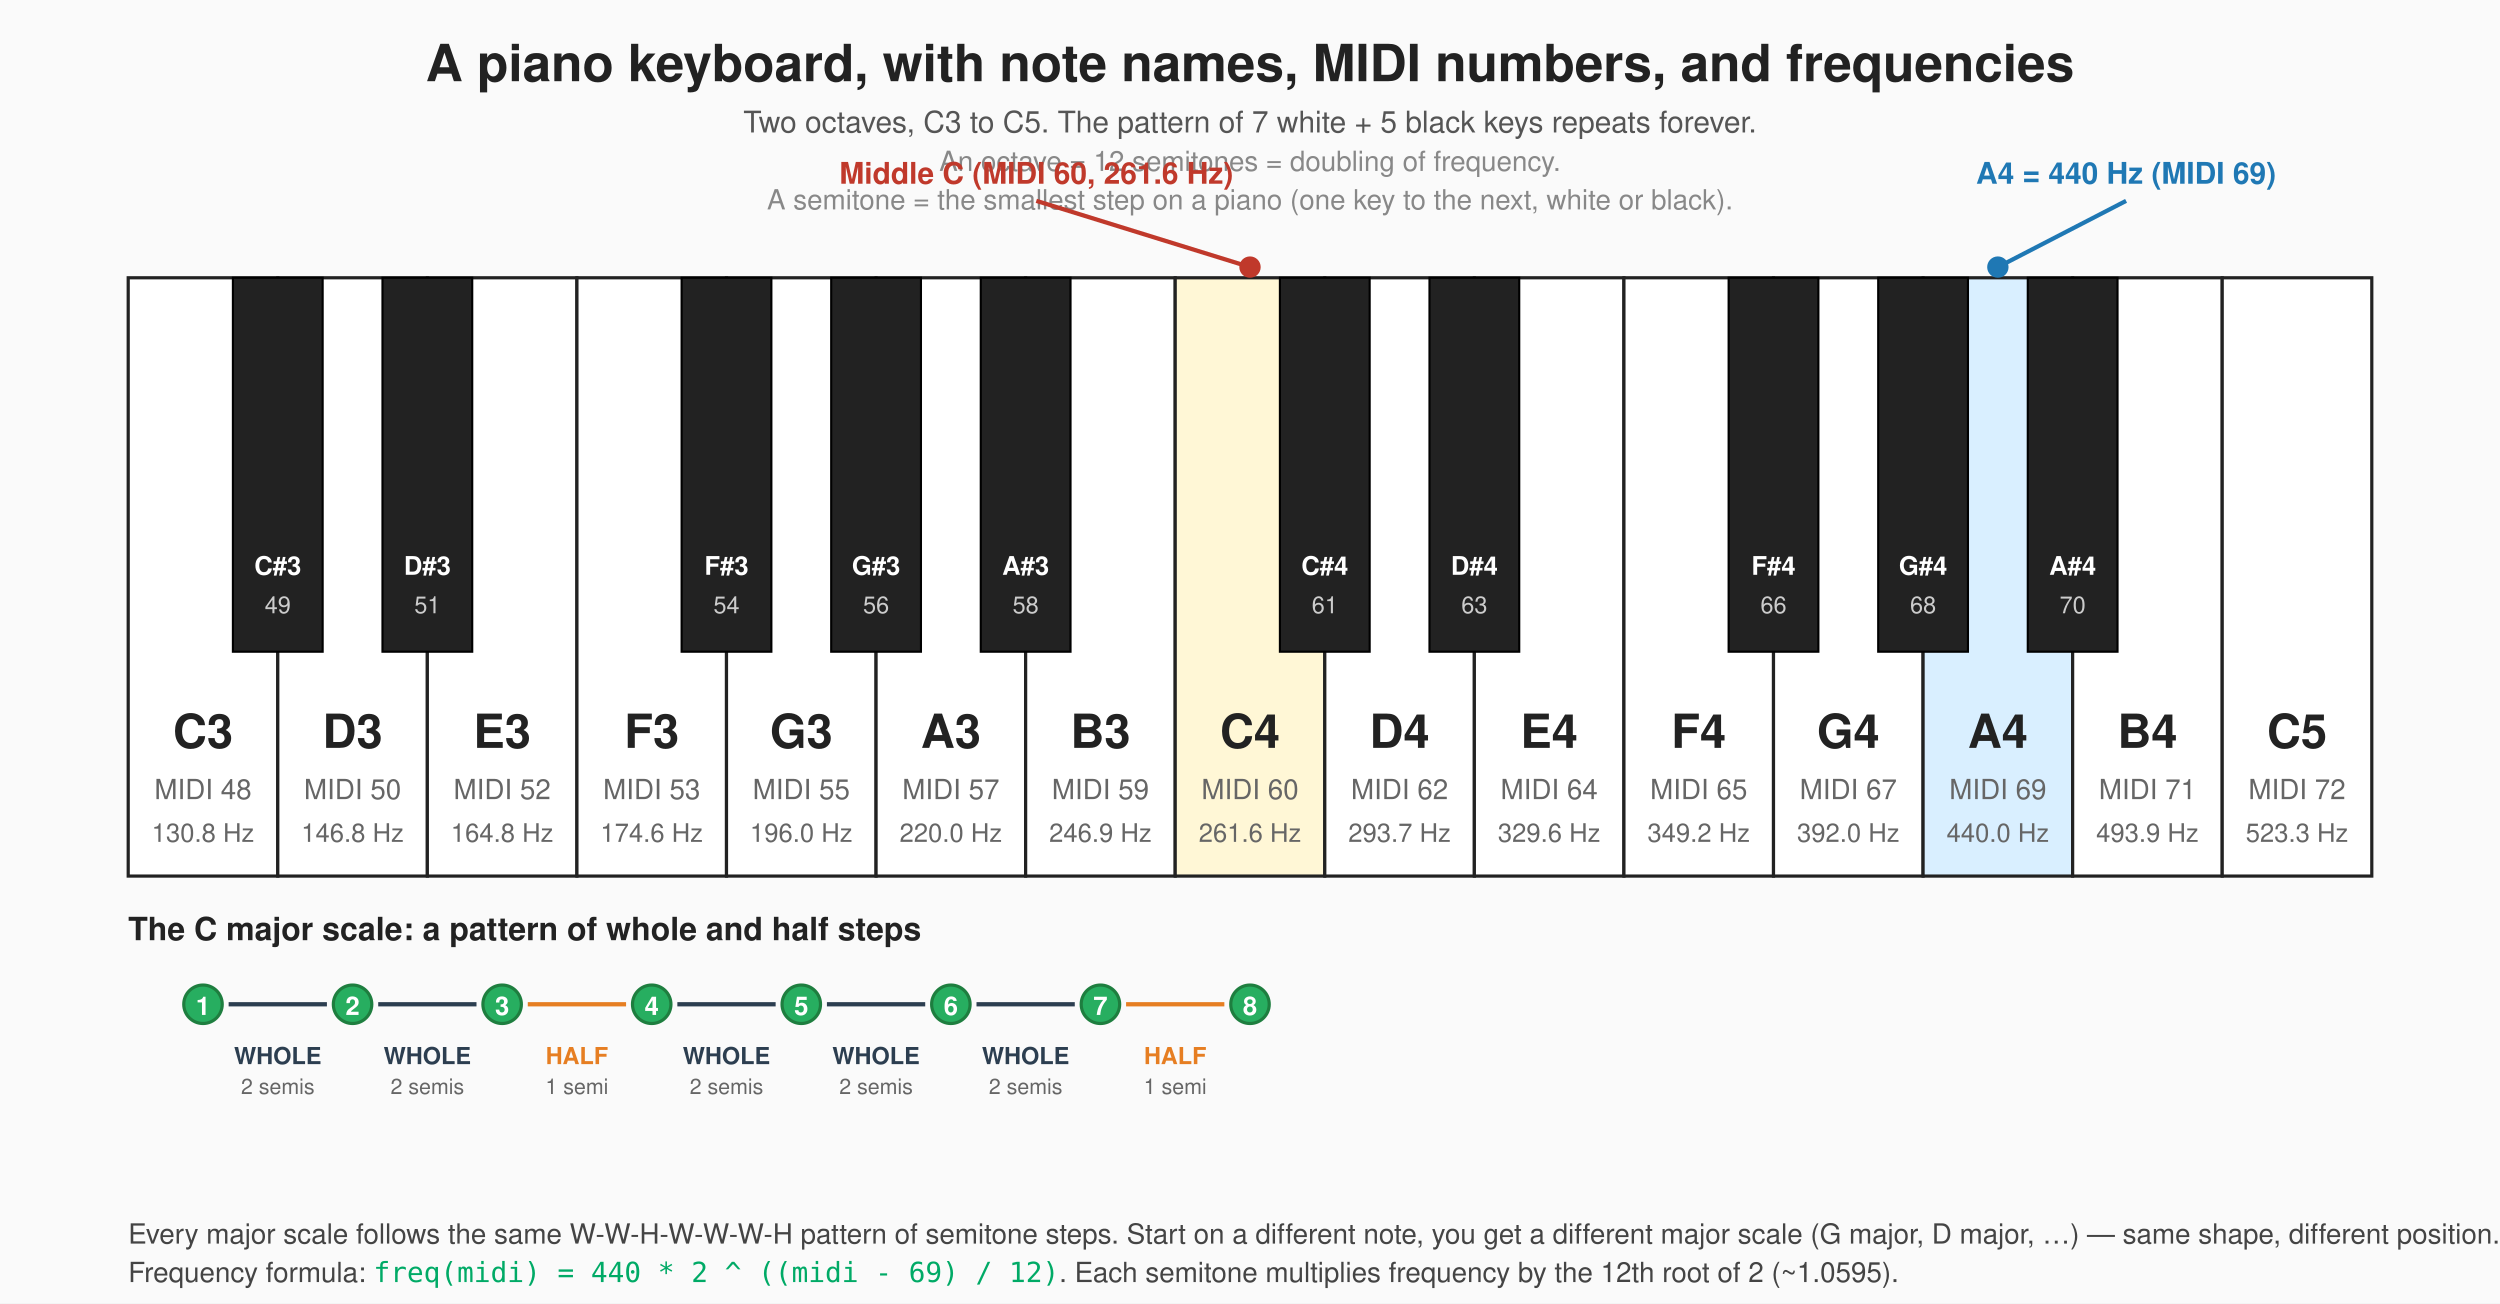
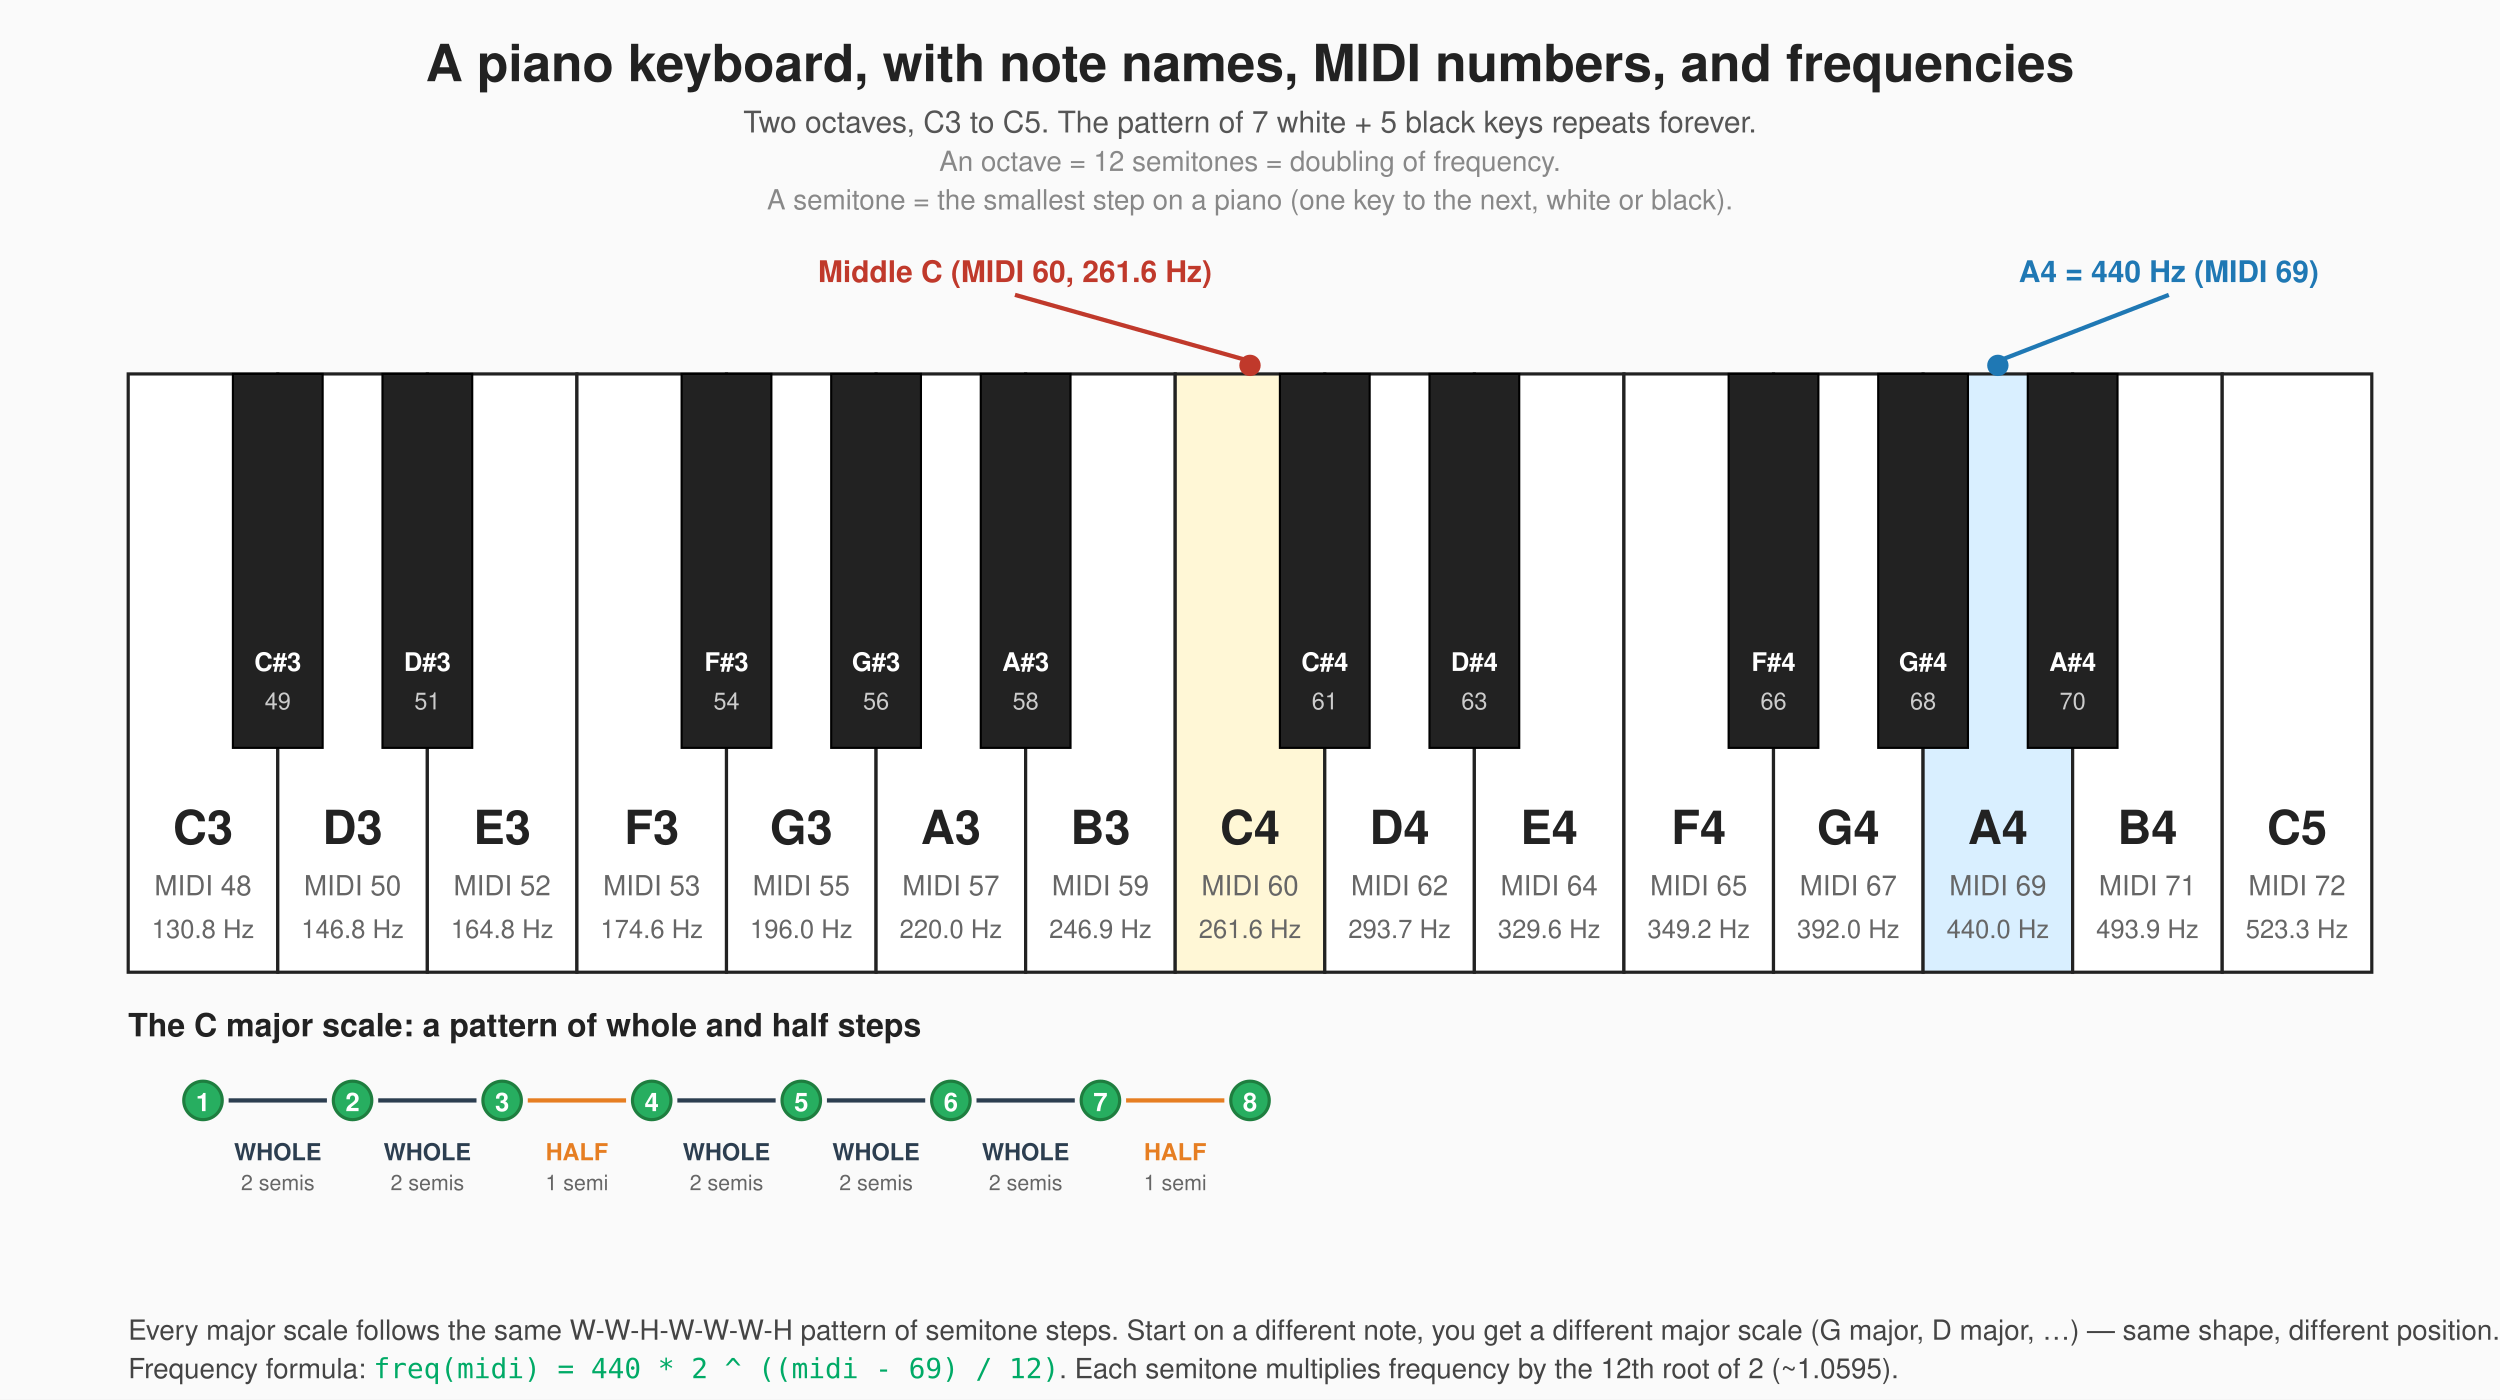
- <svg xmlns="http://www.w3.org/2000/svg" viewBox="0 0 1170 610" width="1170" height="610">
-   <rect width="1170" height="610" fill="#fafafa" />
+ <svg xmlns="http://www.w3.org/2000/svg" viewBox="0 0 1170 655" width="1170" height="655">
+   <rect width="1170" height="655" fill="#fafafa" />
  <text x="585.0" y="38" text-anchor="middle" font-family="Helvetica, Arial, sans-serif" font-size="24" font-weight="700" fill="#222">A piano keyboard, with note names, MIDI numbers, and frequencies</text>
  <text x="585.0" y="62" text-anchor="middle" font-family="Helvetica, Arial, sans-serif" font-size="14" fill="#555">Two octaves, C3 to C5. The pattern of 7 white + 5 black keys repeats forever.</text>
  <text x="585.0" y="80" text-anchor="middle" font-family="Helvetica, Arial, sans-serif" font-size="13" fill="#888">An octave = 12 semitones = doubling of frequency.</text>
  <text x="585.0" y="98" text-anchor="middle" font-family="Helvetica, Arial, sans-serif" font-size="13" fill="#888">A semitone = the smallest step on a piano (one key to the next, white or black).</text>
-   <rect x="60" y="130" width="70" height="280" fill="white" stroke="#222" stroke-width="1.5" />
-   <text x="95.0" y="350" text-anchor="middle" font-family="Helvetica, Arial, sans-serif" font-size="22" font-weight="700" fill="#222">C3</text>
-   <text x="95.0" y="374" text-anchor="middle" font-family="Helvetica, Arial, sans-serif" font-size="13" fill="#666">MIDI 48</text>
-   <text x="95.0" y="394" text-anchor="middle" font-family="Helvetica, Arial, sans-serif" font-size="12" fill="#666">130.8 Hz</text>
-   <rect x="130" y="130" width="70" height="280" fill="white" stroke="#222" stroke-width="1.5" />
-   <text x="165.0" y="350" text-anchor="middle" font-family="Helvetica, Arial, sans-serif" font-size="22" font-weight="700" fill="#222">D3</text>
-   <text x="165.0" y="374" text-anchor="middle" font-family="Helvetica, Arial, sans-serif" font-size="13" fill="#666">MIDI 50</text>
-   <text x="165.0" y="394" text-anchor="middle" font-family="Helvetica, Arial, sans-serif" font-size="12" fill="#666">146.8 Hz</text>
-   <rect x="200" y="130" width="70" height="280" fill="white" stroke="#222" stroke-width="1.5" />
-   <text x="235.0" y="350" text-anchor="middle" font-family="Helvetica, Arial, sans-serif" font-size="22" font-weight="700" fill="#222">E3</text>
-   <text x="235.0" y="374" text-anchor="middle" font-family="Helvetica, Arial, sans-serif" font-size="13" fill="#666">MIDI 52</text>
-   <text x="235.0" y="394" text-anchor="middle" font-family="Helvetica, Arial, sans-serif" font-size="12" fill="#666">164.8 Hz</text>
-   <rect x="270" y="130" width="70" height="280" fill="white" stroke="#222" stroke-width="1.5" />
-   <text x="305.0" y="350" text-anchor="middle" font-family="Helvetica, Arial, sans-serif" font-size="22" font-weight="700" fill="#222">F3</text>
-   <text x="305.0" y="374" text-anchor="middle" font-family="Helvetica, Arial, sans-serif" font-size="13" fill="#666">MIDI 53</text>
-   <text x="305.0" y="394" text-anchor="middle" font-family="Helvetica, Arial, sans-serif" font-size="12" fill="#666">174.6 Hz</text>
-   <rect x="340" y="130" width="70" height="280" fill="white" stroke="#222" stroke-width="1.5" />
-   <text x="375.0" y="350" text-anchor="middle" font-family="Helvetica, Arial, sans-serif" font-size="22" font-weight="700" fill="#222">G3</text>
-   <text x="375.0" y="374" text-anchor="middle" font-family="Helvetica, Arial, sans-serif" font-size="13" fill="#666">MIDI 55</text>
-   <text x="375.0" y="394" text-anchor="middle" font-family="Helvetica, Arial, sans-serif" font-size="12" fill="#666">196.0 Hz</text>
-   <rect x="410" y="130" width="70" height="280" fill="white" stroke="#222" stroke-width="1.5" />
-   <text x="445.0" y="350" text-anchor="middle" font-family="Helvetica, Arial, sans-serif" font-size="22" font-weight="700" fill="#222">A3</text>
-   <text x="445.0" y="374" text-anchor="middle" font-family="Helvetica, Arial, sans-serif" font-size="13" fill="#666">MIDI 57</text>
-   <text x="445.0" y="394" text-anchor="middle" font-family="Helvetica, Arial, sans-serif" font-size="12" fill="#666">220.0 Hz</text>
-   <rect x="480" y="130" width="70" height="280" fill="white" stroke="#222" stroke-width="1.5" />
-   <text x="515.0" y="350" text-anchor="middle" font-family="Helvetica, Arial, sans-serif" font-size="22" font-weight="700" fill="#222">B3</text>
-   <text x="515.0" y="374" text-anchor="middle" font-family="Helvetica, Arial, sans-serif" font-size="13" fill="#666">MIDI 59</text>
-   <text x="515.0" y="394" text-anchor="middle" font-family="Helvetica, Arial, sans-serif" font-size="12" fill="#666">246.9 Hz</text>
-   <rect x="550" y="130" width="70" height="280" fill="#fff7d6" stroke="#222" stroke-width="1.5" />
-   <text x="585.0" y="350" text-anchor="middle" font-family="Helvetica, Arial, sans-serif" font-size="22" font-weight="700" fill="#222">C4</text>
-   <text x="585.0" y="374" text-anchor="middle" font-family="Helvetica, Arial, sans-serif" font-size="13" fill="#666">MIDI 60</text>
-   <text x="585.0" y="394" text-anchor="middle" font-family="Helvetica, Arial, sans-serif" font-size="12" fill="#666">261.6 Hz</text>
-   <rect x="620" y="130" width="70" height="280" fill="white" stroke="#222" stroke-width="1.5" />
-   <text x="655.0" y="350" text-anchor="middle" font-family="Helvetica, Arial, sans-serif" font-size="22" font-weight="700" fill="#222">D4</text>
-   <text x="655.0" y="374" text-anchor="middle" font-family="Helvetica, Arial, sans-serif" font-size="13" fill="#666">MIDI 62</text>
-   <text x="655.0" y="394" text-anchor="middle" font-family="Helvetica, Arial, sans-serif" font-size="12" fill="#666">293.7 Hz</text>
-   <rect x="690" y="130" width="70" height="280" fill="white" stroke="#222" stroke-width="1.5" />
-   <text x="725.0" y="350" text-anchor="middle" font-family="Helvetica, Arial, sans-serif" font-size="22" font-weight="700" fill="#222">E4</text>
-   <text x="725.0" y="374" text-anchor="middle" font-family="Helvetica, Arial, sans-serif" font-size="13" fill="#666">MIDI 64</text>
-   <text x="725.0" y="394" text-anchor="middle" font-family="Helvetica, Arial, sans-serif" font-size="12" fill="#666">329.6 Hz</text>
-   <rect x="760" y="130" width="70" height="280" fill="white" stroke="#222" stroke-width="1.5" />
-   <text x="795.0" y="350" text-anchor="middle" font-family="Helvetica, Arial, sans-serif" font-size="22" font-weight="700" fill="#222">F4</text>
-   <text x="795.0" y="374" text-anchor="middle" font-family="Helvetica, Arial, sans-serif" font-size="13" fill="#666">MIDI 65</text>
-   <text x="795.0" y="394" text-anchor="middle" font-family="Helvetica, Arial, sans-serif" font-size="12" fill="#666">349.2 Hz</text>
-   <rect x="830" y="130" width="70" height="280" fill="white" stroke="#222" stroke-width="1.5" />
-   <text x="865.0" y="350" text-anchor="middle" font-family="Helvetica, Arial, sans-serif" font-size="22" font-weight="700" fill="#222">G4</text>
-   <text x="865.0" y="374" text-anchor="middle" font-family="Helvetica, Arial, sans-serif" font-size="13" fill="#666">MIDI 67</text>
-   <text x="865.0" y="394" text-anchor="middle" font-family="Helvetica, Arial, sans-serif" font-size="12" fill="#666">392.0 Hz</text>
-   <rect x="900" y="130" width="70" height="280" fill="#d9efff" stroke="#222" stroke-width="1.5" />
-   <text x="935.0" y="350" text-anchor="middle" font-family="Helvetica, Arial, sans-serif" font-size="22" font-weight="700" fill="#222">A4</text>
-   <text x="935.0" y="374" text-anchor="middle" font-family="Helvetica, Arial, sans-serif" font-size="13" fill="#666">MIDI 69</text>
-   <text x="935.0" y="394" text-anchor="middle" font-family="Helvetica, Arial, sans-serif" font-size="12" fill="#666">440.0 Hz</text>
-   <rect x="970" y="130" width="70" height="280" fill="white" stroke="#222" stroke-width="1.5" />
-   <text x="1005.0" y="350" text-anchor="middle" font-family="Helvetica, Arial, sans-serif" font-size="22" font-weight="700" fill="#222">B4</text>
-   <text x="1005.0" y="374" text-anchor="middle" font-family="Helvetica, Arial, sans-serif" font-size="13" fill="#666">MIDI 71</text>
-   <text x="1005.0" y="394" text-anchor="middle" font-family="Helvetica, Arial, sans-serif" font-size="12" fill="#666">493.9 Hz</text>
-   <rect x="1040" y="130" width="70" height="280" fill="white" stroke="#222" stroke-width="1.5" />
-   <text x="1075.0" y="350" text-anchor="middle" font-family="Helvetica, Arial, sans-serif" font-size="22" font-weight="700" fill="#222">C5</text>
-   <text x="1075.0" y="374" text-anchor="middle" font-family="Helvetica, Arial, sans-serif" font-size="13" fill="#666">MIDI 72</text>
-   <text x="1075.0" y="394" text-anchor="middle" font-family="Helvetica, Arial, sans-serif" font-size="12" fill="#666">523.3 Hz</text>
-   <rect x="109" y="130" width="42" height="175" fill="#222" stroke="#000" stroke-width="1" />
-   <text x="130.0" y="269" text-anchor="middle" font-family="Helvetica, Arial, sans-serif" font-size="12" font-weight="700" fill="#fff">C#3</text>
-   <text x="130.0" y="287" text-anchor="middle" font-family="Helvetica, Arial, sans-serif" font-size="11" fill="#ccc">49</text>
-   <rect x="179" y="130" width="42" height="175" fill="#222" stroke="#000" stroke-width="1" />
-   <text x="200.0" y="269" text-anchor="middle" font-family="Helvetica, Arial, sans-serif" font-size="12" font-weight="700" fill="#fff">D#3</text>
-   <text x="200.0" y="287" text-anchor="middle" font-family="Helvetica, Arial, sans-serif" font-size="11" fill="#ccc">51</text>
-   <rect x="319" y="130" width="42" height="175" fill="#222" stroke="#000" stroke-width="1" />
-   <text x="340.0" y="269" text-anchor="middle" font-family="Helvetica, Arial, sans-serif" font-size="12" font-weight="700" fill="#fff">F#3</text>
-   <text x="340.0" y="287" text-anchor="middle" font-family="Helvetica, Arial, sans-serif" font-size="11" fill="#ccc">54</text>
-   <rect x="389" y="130" width="42" height="175" fill="#222" stroke="#000" stroke-width="1" />
-   <text x="410.0" y="269" text-anchor="middle" font-family="Helvetica, Arial, sans-serif" font-size="12" font-weight="700" fill="#fff">G#3</text>
-   <text x="410.0" y="287" text-anchor="middle" font-family="Helvetica, Arial, sans-serif" font-size="11" fill="#ccc">56</text>
-   <rect x="459" y="130" width="42" height="175" fill="#222" stroke="#000" stroke-width="1" />
-   <text x="480.0" y="269" text-anchor="middle" font-family="Helvetica, Arial, sans-serif" font-size="12" font-weight="700" fill="#fff">A#3</text>
-   <text x="480.0" y="287" text-anchor="middle" font-family="Helvetica, Arial, sans-serif" font-size="11" fill="#ccc">58</text>
-   <rect x="599" y="130" width="42" height="175" fill="#222" stroke="#000" stroke-width="1" />
-   <text x="620.0" y="269" text-anchor="middle" font-family="Helvetica, Arial, sans-serif" font-size="12" font-weight="700" fill="#fff">C#4</text>
-   <text x="620.0" y="287" text-anchor="middle" font-family="Helvetica, Arial, sans-serif" font-size="11" fill="#ccc">61</text>
-   <rect x="669" y="130" width="42" height="175" fill="#222" stroke="#000" stroke-width="1" />
-   <text x="690.0" y="269" text-anchor="middle" font-family="Helvetica, Arial, sans-serif" font-size="12" font-weight="700" fill="#fff">D#4</text>
-   <text x="690.0" y="287" text-anchor="middle" font-family="Helvetica, Arial, sans-serif" font-size="11" fill="#ccc">63</text>
-   <rect x="809" y="130" width="42" height="175" fill="#222" stroke="#000" stroke-width="1" />
-   <text x="830.0" y="269" text-anchor="middle" font-family="Helvetica, Arial, sans-serif" font-size="12" font-weight="700" fill="#fff">F#4</text>
-   <text x="830.0" y="287" text-anchor="middle" font-family="Helvetica, Arial, sans-serif" font-size="11" fill="#ccc">66</text>
-   <rect x="879" y="130" width="42" height="175" fill="#222" stroke="#000" stroke-width="1" />
-   <text x="900.0" y="269" text-anchor="middle" font-family="Helvetica, Arial, sans-serif" font-size="12" font-weight="700" fill="#fff">G#4</text>
-   <text x="900.0" y="287" text-anchor="middle" font-family="Helvetica, Arial, sans-serif" font-size="11" fill="#ccc">68</text>
-   <rect x="949" y="130" width="42" height="175" fill="#222" stroke="#000" stroke-width="1" />
-   <text x="970.0" y="269" text-anchor="middle" font-family="Helvetica, Arial, sans-serif" font-size="12" font-weight="700" fill="#fff">A#4</text>
-   <text x="970.0" y="287" text-anchor="middle" font-family="Helvetica, Arial, sans-serif" font-size="11" fill="#ccc">70</text>
-   <line x1="485.0" y1="94" x2="585.0" y2="125" stroke="#c0392b" stroke-width="2" />
-   <circle cx="585.0" cy="125" r="5" fill="#c0392b" />
-   <text x="485.0" y="86" text-anchor="middle" font-family="Helvetica, Arial, sans-serif" font-size="14" font-weight="700" fill="#c0392b">Middle C  (MIDI 60, 261.6 Hz)</text>
-   <line x1="995.0" y1="94" x2="935.0" y2="125" stroke="#1f78b4" stroke-width="2" />
-   <circle cx="935.0" cy="125" r="5" fill="#1f78b4" />
-   <text x="995.0" y="86" text-anchor="middle" font-family="Helvetica, Arial, sans-serif" font-size="14" font-weight="700" fill="#1f78b4">A4 = 440 Hz  (MIDI 69)</text>
-   <text x="60" y="440" font-family="Helvetica, Arial, sans-serif" font-size="15" font-weight="700" fill="#222">The C major scale: a pattern of whole and half steps</text>
-   <circle cx="95.0" cy="470" r="9" fill="#27ae60" stroke="#1e7e3f" stroke-width="1.5" />
-   <text x="95.0" y="475" text-anchor="middle" font-family="Helvetica, Arial, sans-serif" font-size="12" font-weight="700" fill="white">1</text>
-   <circle cx="165.0" cy="470" r="9" fill="#27ae60" stroke="#1e7e3f" stroke-width="1.5" />
-   <text x="165.0" y="475" text-anchor="middle" font-family="Helvetica, Arial, sans-serif" font-size="12" font-weight="700" fill="white">2</text>
-   <circle cx="235.0" cy="470" r="9" fill="#27ae60" stroke="#1e7e3f" stroke-width="1.5" />
-   <text x="235.0" y="475" text-anchor="middle" font-family="Helvetica, Arial, sans-serif" font-size="12" font-weight="700" fill="white">3</text>
-   <circle cx="305.0" cy="470" r="9" fill="#27ae60" stroke="#1e7e3f" stroke-width="1.5" />
-   <text x="305.0" y="475" text-anchor="middle" font-family="Helvetica, Arial, sans-serif" font-size="12" font-weight="700" fill="white">4</text>
-   <circle cx="375.0" cy="470" r="9" fill="#27ae60" stroke="#1e7e3f" stroke-width="1.5" />
-   <text x="375.0" y="475" text-anchor="middle" font-family="Helvetica, Arial, sans-serif" font-size="12" font-weight="700" fill="white">5</text>
-   <circle cx="445.0" cy="470" r="9" fill="#27ae60" stroke="#1e7e3f" stroke-width="1.5" />
-   <text x="445.0" y="475" text-anchor="middle" font-family="Helvetica, Arial, sans-serif" font-size="12" font-weight="700" fill="white">6</text>
-   <circle cx="515.0" cy="470" r="9" fill="#27ae60" stroke="#1e7e3f" stroke-width="1.5" />
-   <text x="515.0" y="475" text-anchor="middle" font-family="Helvetica, Arial, sans-serif" font-size="12" font-weight="700" fill="white">7</text>
-   <circle cx="585.0" cy="470" r="9" fill="#27ae60" stroke="#1e7e3f" stroke-width="1.5" />
-   <text x="585.0" y="475" text-anchor="middle" font-family="Helvetica, Arial, sans-serif" font-size="12" font-weight="700" fill="white">8</text>
-   <line x1="107.0" y1="470" x2="153.0" y2="470" stroke="#2c3e50" stroke-width="2" />
-   <text x="130.0" y="498" text-anchor="middle" font-family="Helvetica, Arial, sans-serif" font-size="11" font-weight="700" fill="#2c3e50">WHOLE</text>
-   <text x="130.0" y="512" text-anchor="middle" font-family="Helvetica, Arial, sans-serif" font-size="10" fill="#666">2 semis</text>
-   <line x1="177.0" y1="470" x2="223.0" y2="470" stroke="#2c3e50" stroke-width="2" />
-   <text x="200.0" y="498" text-anchor="middle" font-family="Helvetica, Arial, sans-serif" font-size="11" font-weight="700" fill="#2c3e50">WHOLE</text>
-   <text x="200.0" y="512" text-anchor="middle" font-family="Helvetica, Arial, sans-serif" font-size="10" fill="#666">2 semis</text>
-   <line x1="247.0" y1="470" x2="293.0" y2="470" stroke="#e67e22" stroke-width="2" />
-   <text x="270.0" y="498" text-anchor="middle" font-family="Helvetica, Arial, sans-serif" font-size="11" font-weight="700" fill="#e67e22">HALF</text>
-   <text x="270.0" y="512" text-anchor="middle" font-family="Helvetica, Arial, sans-serif" font-size="10" fill="#666">1 semi</text>
-   <line x1="317.0" y1="470" x2="363.0" y2="470" stroke="#2c3e50" stroke-width="2" />
-   <text x="340.0" y="498" text-anchor="middle" font-family="Helvetica, Arial, sans-serif" font-size="11" font-weight="700" fill="#2c3e50">WHOLE</text>
-   <text x="340.0" y="512" text-anchor="middle" font-family="Helvetica, Arial, sans-serif" font-size="10" fill="#666">2 semis</text>
-   <line x1="387.0" y1="470" x2="433.0" y2="470" stroke="#2c3e50" stroke-width="2" />
-   <text x="410.0" y="498" text-anchor="middle" font-family="Helvetica, Arial, sans-serif" font-size="11" font-weight="700" fill="#2c3e50">WHOLE</text>
-   <text x="410.0" y="512" text-anchor="middle" font-family="Helvetica, Arial, sans-serif" font-size="10" fill="#666">2 semis</text>
-   <line x1="457.0" y1="470" x2="503.0" y2="470" stroke="#2c3e50" stroke-width="2" />
-   <text x="480.0" y="498" text-anchor="middle" font-family="Helvetica, Arial, sans-serif" font-size="11" font-weight="700" fill="#2c3e50">WHOLE</text>
-   <text x="480.0" y="512" text-anchor="middle" font-family="Helvetica, Arial, sans-serif" font-size="10" fill="#666">2 semis</text>
-   <line x1="527.0" y1="470" x2="573.0" y2="470" stroke="#e67e22" stroke-width="2" />
-   <text x="550.0" y="498" text-anchor="middle" font-family="Helvetica, Arial, sans-serif" font-size="11" font-weight="700" fill="#e67e22">HALF</text>
-   <text x="550.0" y="512" text-anchor="middle" font-family="Helvetica, Arial, sans-serif" font-size="10" fill="#666">1 semi</text>
-   <text x="60" y="582" font-family="Helvetica, Arial, sans-serif" font-size="13" fill="#444">Every major scale follows the same W-W-H-W-W-W-H pattern of semitone steps. Start on a different note, you get a different major scale (G major, D major, …) — same shape, different position.</text>
-   <text x="60" y="600" font-family="Helvetica, Arial, sans-serif" font-size="13" fill="#444">Frequency formula: <tspan font-family="Menlo, monospace" font-size="13" fill="#0a6">freq(midi) = 440 * 2 ^ ((midi - 69) / 12)</tspan>. Each semitone multiplies frequency by the 12th root of 2 (~1.0595).</text>
+   <rect x="60" y="175" width="70" height="280" fill="white" stroke="#222" stroke-width="1.5" />
+   <text x="95.0" y="395" text-anchor="middle" font-family="Helvetica, Arial, sans-serif" font-size="22" font-weight="700" fill="#222">C3</text>
+   <text x="95.0" y="419" text-anchor="middle" font-family="Helvetica, Arial, sans-serif" font-size="13" fill="#666">MIDI 48</text>
+   <text x="95.0" y="439" text-anchor="middle" font-family="Helvetica, Arial, sans-serif" font-size="12" fill="#666">130.8 Hz</text>
+   <rect x="130" y="175" width="70" height="280" fill="white" stroke="#222" stroke-width="1.5" />
+   <text x="165.0" y="395" text-anchor="middle" font-family="Helvetica, Arial, sans-serif" font-size="22" font-weight="700" fill="#222">D3</text>
+   <text x="165.0" y="419" text-anchor="middle" font-family="Helvetica, Arial, sans-serif" font-size="13" fill="#666">MIDI 50</text>
+   <text x="165.0" y="439" text-anchor="middle" font-family="Helvetica, Arial, sans-serif" font-size="12" fill="#666">146.8 Hz</text>
+   <rect x="200" y="175" width="70" height="280" fill="white" stroke="#222" stroke-width="1.5" />
+   <text x="235.0" y="395" text-anchor="middle" font-family="Helvetica, Arial, sans-serif" font-size="22" font-weight="700" fill="#222">E3</text>
+   <text x="235.0" y="419" text-anchor="middle" font-family="Helvetica, Arial, sans-serif" font-size="13" fill="#666">MIDI 52</text>
+   <text x="235.0" y="439" text-anchor="middle" font-family="Helvetica, Arial, sans-serif" font-size="12" fill="#666">164.8 Hz</text>
+   <rect x="270" y="175" width="70" height="280" fill="white" stroke="#222" stroke-width="1.5" />
+   <text x="305.0" y="395" text-anchor="middle" font-family="Helvetica, Arial, sans-serif" font-size="22" font-weight="700" fill="#222">F3</text>
+   <text x="305.0" y="419" text-anchor="middle" font-family="Helvetica, Arial, sans-serif" font-size="13" fill="#666">MIDI 53</text>
+   <text x="305.0" y="439" text-anchor="middle" font-family="Helvetica, Arial, sans-serif" font-size="12" fill="#666">174.6 Hz</text>
+   <rect x="340" y="175" width="70" height="280" fill="white" stroke="#222" stroke-width="1.5" />
+   <text x="375.0" y="395" text-anchor="middle" font-family="Helvetica, Arial, sans-serif" font-size="22" font-weight="700" fill="#222">G3</text>
+   <text x="375.0" y="419" text-anchor="middle" font-family="Helvetica, Arial, sans-serif" font-size="13" fill="#666">MIDI 55</text>
+   <text x="375.0" y="439" text-anchor="middle" font-family="Helvetica, Arial, sans-serif" font-size="12" fill="#666">196.0 Hz</text>
+   <rect x="410" y="175" width="70" height="280" fill="white" stroke="#222" stroke-width="1.5" />
+   <text x="445.0" y="395" text-anchor="middle" font-family="Helvetica, Arial, sans-serif" font-size="22" font-weight="700" fill="#222">A3</text>
+   <text x="445.0" y="419" text-anchor="middle" font-family="Helvetica, Arial, sans-serif" font-size="13" fill="#666">MIDI 57</text>
+   <text x="445.0" y="439" text-anchor="middle" font-family="Helvetica, Arial, sans-serif" font-size="12" fill="#666">220.0 Hz</text>
+   <rect x="480" y="175" width="70" height="280" fill="white" stroke="#222" stroke-width="1.5" />
+   <text x="515.0" y="395" text-anchor="middle" font-family="Helvetica, Arial, sans-serif" font-size="22" font-weight="700" fill="#222">B3</text>
+   <text x="515.0" y="419" text-anchor="middle" font-family="Helvetica, Arial, sans-serif" font-size="13" fill="#666">MIDI 59</text>
+   <text x="515.0" y="439" text-anchor="middle" font-family="Helvetica, Arial, sans-serif" font-size="12" fill="#666">246.9 Hz</text>
+   <rect x="550" y="175" width="70" height="280" fill="#fff7d6" stroke="#222" stroke-width="1.5" />
+   <text x="585.0" y="395" text-anchor="middle" font-family="Helvetica, Arial, sans-serif" font-size="22" font-weight="700" fill="#222">C4</text>
+   <text x="585.0" y="419" text-anchor="middle" font-family="Helvetica, Arial, sans-serif" font-size="13" fill="#666">MIDI 60</text>
+   <text x="585.0" y="439" text-anchor="middle" font-family="Helvetica, Arial, sans-serif" font-size="12" fill="#666">261.6 Hz</text>
+   <rect x="620" y="175" width="70" height="280" fill="white" stroke="#222" stroke-width="1.5" />
+   <text x="655.0" y="395" text-anchor="middle" font-family="Helvetica, Arial, sans-serif" font-size="22" font-weight="700" fill="#222">D4</text>
+   <text x="655.0" y="419" text-anchor="middle" font-family="Helvetica, Arial, sans-serif" font-size="13" fill="#666">MIDI 62</text>
+   <text x="655.0" y="439" text-anchor="middle" font-family="Helvetica, Arial, sans-serif" font-size="12" fill="#666">293.7 Hz</text>
+   <rect x="690" y="175" width="70" height="280" fill="white" stroke="#222" stroke-width="1.5" />
+   <text x="725.0" y="395" text-anchor="middle" font-family="Helvetica, Arial, sans-serif" font-size="22" font-weight="700" fill="#222">E4</text>
+   <text x="725.0" y="419" text-anchor="middle" font-family="Helvetica, Arial, sans-serif" font-size="13" fill="#666">MIDI 64</text>
+   <text x="725.0" y="439" text-anchor="middle" font-family="Helvetica, Arial, sans-serif" font-size="12" fill="#666">329.6 Hz</text>
+   <rect x="760" y="175" width="70" height="280" fill="white" stroke="#222" stroke-width="1.5" />
+   <text x="795.0" y="395" text-anchor="middle" font-family="Helvetica, Arial, sans-serif" font-size="22" font-weight="700" fill="#222">F4</text>
+   <text x="795.0" y="419" text-anchor="middle" font-family="Helvetica, Arial, sans-serif" font-size="13" fill="#666">MIDI 65</text>
+   <text x="795.0" y="439" text-anchor="middle" font-family="Helvetica, Arial, sans-serif" font-size="12" fill="#666">349.2 Hz</text>
+   <rect x="830" y="175" width="70" height="280" fill="white" stroke="#222" stroke-width="1.5" />
+   <text x="865.0" y="395" text-anchor="middle" font-family="Helvetica, Arial, sans-serif" font-size="22" font-weight="700" fill="#222">G4</text>
+   <text x="865.0" y="419" text-anchor="middle" font-family="Helvetica, Arial, sans-serif" font-size="13" fill="#666">MIDI 67</text>
+   <text x="865.0" y="439" text-anchor="middle" font-family="Helvetica, Arial, sans-serif" font-size="12" fill="#666">392.0 Hz</text>
+   <rect x="900" y="175" width="70" height="280" fill="#d9efff" stroke="#222" stroke-width="1.5" />
+   <text x="935.0" y="395" text-anchor="middle" font-family="Helvetica, Arial, sans-serif" font-size="22" font-weight="700" fill="#222">A4</text>
+   <text x="935.0" y="419" text-anchor="middle" font-family="Helvetica, Arial, sans-serif" font-size="13" fill="#666">MIDI 69</text>
+   <text x="935.0" y="439" text-anchor="middle" font-family="Helvetica, Arial, sans-serif" font-size="12" fill="#666">440.0 Hz</text>
+   <rect x="970" y="175" width="70" height="280" fill="white" stroke="#222" stroke-width="1.5" />
+   <text x="1005.0" y="395" text-anchor="middle" font-family="Helvetica, Arial, sans-serif" font-size="22" font-weight="700" fill="#222">B4</text>
+   <text x="1005.0" y="419" text-anchor="middle" font-family="Helvetica, Arial, sans-serif" font-size="13" fill="#666">MIDI 71</text>
+   <text x="1005.0" y="439" text-anchor="middle" font-family="Helvetica, Arial, sans-serif" font-size="12" fill="#666">493.9 Hz</text>
+   <rect x="1040" y="175" width="70" height="280" fill="white" stroke="#222" stroke-width="1.5" />
+   <text x="1075.0" y="395" text-anchor="middle" font-family="Helvetica, Arial, sans-serif" font-size="22" font-weight="700" fill="#222">C5</text>
+   <text x="1075.0" y="419" text-anchor="middle" font-family="Helvetica, Arial, sans-serif" font-size="13" fill="#666">MIDI 72</text>
+   <text x="1075.0" y="439" text-anchor="middle" font-family="Helvetica, Arial, sans-serif" font-size="12" fill="#666">523.3 Hz</text>
+   <rect x="109" y="175" width="42" height="175" fill="#222" stroke="#000" stroke-width="1" />
+   <text x="130.0" y="314" text-anchor="middle" font-family="Helvetica, Arial, sans-serif" font-size="12" font-weight="700" fill="#fff">C#3</text>
+   <text x="130.0" y="332" text-anchor="middle" font-family="Helvetica, Arial, sans-serif" font-size="11" fill="#ccc">49</text>
+   <rect x="179" y="175" width="42" height="175" fill="#222" stroke="#000" stroke-width="1" />
+   <text x="200.0" y="314" text-anchor="middle" font-family="Helvetica, Arial, sans-serif" font-size="12" font-weight="700" fill="#fff">D#3</text>
+   <text x="200.0" y="332" text-anchor="middle" font-family="Helvetica, Arial, sans-serif" font-size="11" fill="#ccc">51</text>
+   <rect x="319" y="175" width="42" height="175" fill="#222" stroke="#000" stroke-width="1" />
+   <text x="340.0" y="314" text-anchor="middle" font-family="Helvetica, Arial, sans-serif" font-size="12" font-weight="700" fill="#fff">F#3</text>
+   <text x="340.0" y="332" text-anchor="middle" font-family="Helvetica, Arial, sans-serif" font-size="11" fill="#ccc">54</text>
+   <rect x="389" y="175" width="42" height="175" fill="#222" stroke="#000" stroke-width="1" />
+   <text x="410.0" y="314" text-anchor="middle" font-family="Helvetica, Arial, sans-serif" font-size="12" font-weight="700" fill="#fff">G#3</text>
+   <text x="410.0" y="332" text-anchor="middle" font-family="Helvetica, Arial, sans-serif" font-size="11" fill="#ccc">56</text>
+   <rect x="459" y="175" width="42" height="175" fill="#222" stroke="#000" stroke-width="1" />
+   <text x="480.0" y="314" text-anchor="middle" font-family="Helvetica, Arial, sans-serif" font-size="12" font-weight="700" fill="#fff">A#3</text>
+   <text x="480.0" y="332" text-anchor="middle" font-family="Helvetica, Arial, sans-serif" font-size="11" fill="#ccc">58</text>
+   <rect x="599" y="175" width="42" height="175" fill="#222" stroke="#000" stroke-width="1" />
+   <text x="620.0" y="314" text-anchor="middle" font-family="Helvetica, Arial, sans-serif" font-size="12" font-weight="700" fill="#fff">C#4</text>
+   <text x="620.0" y="332" text-anchor="middle" font-family="Helvetica, Arial, sans-serif" font-size="11" fill="#ccc">61</text>
+   <rect x="669" y="175" width="42" height="175" fill="#222" stroke="#000" stroke-width="1" />
+   <text x="690.0" y="314" text-anchor="middle" font-family="Helvetica, Arial, sans-serif" font-size="12" font-weight="700" fill="#fff">D#4</text>
+   <text x="690.0" y="332" text-anchor="middle" font-family="Helvetica, Arial, sans-serif" font-size="11" fill="#ccc">63</text>
+   <rect x="809" y="175" width="42" height="175" fill="#222" stroke="#000" stroke-width="1" />
+   <text x="830.0" y="314" text-anchor="middle" font-family="Helvetica, Arial, sans-serif" font-size="12" font-weight="700" fill="#fff">F#4</text>
+   <text x="830.0" y="332" text-anchor="middle" font-family="Helvetica, Arial, sans-serif" font-size="11" fill="#ccc">66</text>
+   <rect x="879" y="175" width="42" height="175" fill="#222" stroke="#000" stroke-width="1" />
+   <text x="900.0" y="314" text-anchor="middle" font-family="Helvetica, Arial, sans-serif" font-size="12" font-weight="700" fill="#fff">G#4</text>
+   <text x="900.0" y="332" text-anchor="middle" font-family="Helvetica, Arial, sans-serif" font-size="11" fill="#ccc">68</text>
+   <rect x="949" y="175" width="42" height="175" fill="#222" stroke="#000" stroke-width="1" />
+   <text x="970.0" y="314" text-anchor="middle" font-family="Helvetica, Arial, sans-serif" font-size="12" font-weight="700" fill="#fff">A#4</text>
+   <text x="970.0" y="332" text-anchor="middle" font-family="Helvetica, Arial, sans-serif" font-size="11" fill="#ccc">70</text>
+   <text x="475.0" y="132" text-anchor="middle" font-family="Helvetica, Arial, sans-serif" font-size="14" font-weight="700" fill="#c0392b">Middle C  (MIDI 60, 261.6 Hz)</text>
+   <line x1="475.0" y1="138" x2="585.0" y2="169" stroke="#c0392b" stroke-width="2" />
+   <circle cx="585.0" cy="171" r="5" fill="#c0392b" />
+   <text x="1015.0" y="132" text-anchor="middle" font-family="Helvetica, Arial, sans-serif" font-size="14" font-weight="700" fill="#1f78b4">A4 = 440 Hz  (MIDI 69)</text>
+   <line x1="1015.0" y1="138" x2="935.0" y2="169" stroke="#1f78b4" stroke-width="2" />
+   <circle cx="935.0" cy="171" r="5" fill="#1f78b4" />
+   <text x="60" y="485" font-family="Helvetica, Arial, sans-serif" font-size="15" font-weight="700" fill="#222">The C major scale: a pattern of whole and half steps</text>
+   <circle cx="95.0" cy="515" r="9" fill="#27ae60" stroke="#1e7e3f" stroke-width="1.5" />
+   <text x="95.0" y="520" text-anchor="middle" font-family="Helvetica, Arial, sans-serif" font-size="12" font-weight="700" fill="white">1</text>
+   <circle cx="165.0" cy="515" r="9" fill="#27ae60" stroke="#1e7e3f" stroke-width="1.5" />
+   <text x="165.0" y="520" text-anchor="middle" font-family="Helvetica, Arial, sans-serif" font-size="12" font-weight="700" fill="white">2</text>
+   <circle cx="235.0" cy="515" r="9" fill="#27ae60" stroke="#1e7e3f" stroke-width="1.5" />
+   <text x="235.0" y="520" text-anchor="middle" font-family="Helvetica, Arial, sans-serif" font-size="12" font-weight="700" fill="white">3</text>
+   <circle cx="305.0" cy="515" r="9" fill="#27ae60" stroke="#1e7e3f" stroke-width="1.5" />
+   <text x="305.0" y="520" text-anchor="middle" font-family="Helvetica, Arial, sans-serif" font-size="12" font-weight="700" fill="white">4</text>
+   <circle cx="375.0" cy="515" r="9" fill="#27ae60" stroke="#1e7e3f" stroke-width="1.5" />
+   <text x="375.0" y="520" text-anchor="middle" font-family="Helvetica, Arial, sans-serif" font-size="12" font-weight="700" fill="white">5</text>
+   <circle cx="445.0" cy="515" r="9" fill="#27ae60" stroke="#1e7e3f" stroke-width="1.5" />
+   <text x="445.0" y="520" text-anchor="middle" font-family="Helvetica, Arial, sans-serif" font-size="12" font-weight="700" fill="white">6</text>
+   <circle cx="515.0" cy="515" r="9" fill="#27ae60" stroke="#1e7e3f" stroke-width="1.5" />
+   <text x="515.0" y="520" text-anchor="middle" font-family="Helvetica, Arial, sans-serif" font-size="12" font-weight="700" fill="white">7</text>
+   <circle cx="585.0" cy="515" r="9" fill="#27ae60" stroke="#1e7e3f" stroke-width="1.5" />
+   <text x="585.0" y="520" text-anchor="middle" font-family="Helvetica, Arial, sans-serif" font-size="12" font-weight="700" fill="white">8</text>
+   <line x1="107.0" y1="515" x2="153.0" y2="515" stroke="#2c3e50" stroke-width="2" />
+   <text x="130.0" y="543" text-anchor="middle" font-family="Helvetica, Arial, sans-serif" font-size="11" font-weight="700" fill="#2c3e50">WHOLE</text>
+   <text x="130.0" y="557" text-anchor="middle" font-family="Helvetica, Arial, sans-serif" font-size="10" fill="#666">2 semis</text>
+   <line x1="177.0" y1="515" x2="223.0" y2="515" stroke="#2c3e50" stroke-width="2" />
+   <text x="200.0" y="543" text-anchor="middle" font-family="Helvetica, Arial, sans-serif" font-size="11" font-weight="700" fill="#2c3e50">WHOLE</text>
+   <text x="200.0" y="557" text-anchor="middle" font-family="Helvetica, Arial, sans-serif" font-size="10" fill="#666">2 semis</text>
+   <line x1="247.0" y1="515" x2="293.0" y2="515" stroke="#e67e22" stroke-width="2" />
+   <text x="270.0" y="543" text-anchor="middle" font-family="Helvetica, Arial, sans-serif" font-size="11" font-weight="700" fill="#e67e22">HALF</text>
+   <text x="270.0" y="557" text-anchor="middle" font-family="Helvetica, Arial, sans-serif" font-size="10" fill="#666">1 semi</text>
+   <line x1="317.0" y1="515" x2="363.0" y2="515" stroke="#2c3e50" stroke-width="2" />
+   <text x="340.0" y="543" text-anchor="middle" font-family="Helvetica, Arial, sans-serif" font-size="11" font-weight="700" fill="#2c3e50">WHOLE</text>
+   <text x="340.0" y="557" text-anchor="middle" font-family="Helvetica, Arial, sans-serif" font-size="10" fill="#666">2 semis</text>
+   <line x1="387.0" y1="515" x2="433.0" y2="515" stroke="#2c3e50" stroke-width="2" />
+   <text x="410.0" y="543" text-anchor="middle" font-family="Helvetica, Arial, sans-serif" font-size="11" font-weight="700" fill="#2c3e50">WHOLE</text>
+   <text x="410.0" y="557" text-anchor="middle" font-family="Helvetica, Arial, sans-serif" font-size="10" fill="#666">2 semis</text>
+   <line x1="457.0" y1="515" x2="503.0" y2="515" stroke="#2c3e50" stroke-width="2" />
+   <text x="480.0" y="543" text-anchor="middle" font-family="Helvetica, Arial, sans-serif" font-size="11" font-weight="700" fill="#2c3e50">WHOLE</text>
+   <text x="480.0" y="557" text-anchor="middle" font-family="Helvetica, Arial, sans-serif" font-size="10" fill="#666">2 semis</text>
+   <line x1="527.0" y1="515" x2="573.0" y2="515" stroke="#e67e22" stroke-width="2" />
+   <text x="550.0" y="543" text-anchor="middle" font-family="Helvetica, Arial, sans-serif" font-size="11" font-weight="700" fill="#e67e22">HALF</text>
+   <text x="550.0" y="557" text-anchor="middle" font-family="Helvetica, Arial, sans-serif" font-size="10" fill="#666">1 semi</text>
+   <text x="60" y="627" font-family="Helvetica, Arial, sans-serif" font-size="13" fill="#444">Every major scale follows the same W-W-H-W-W-W-H pattern of semitone steps. Start on a different note, you get a different major scale (G major, D major, …) — same shape, different position.</text>
+   <text x="60" y="645" font-family="Helvetica, Arial, sans-serif" font-size="13" fill="#444">Frequency formula: <tspan font-family="Menlo, monospace" font-size="13" fill="#0a6">freq(midi) = 440 * 2 ^ ((midi - 69) / 12)</tspan>. Each semitone multiplies frequency by the 12th root of 2 (~1.0595).</text>
</svg>
